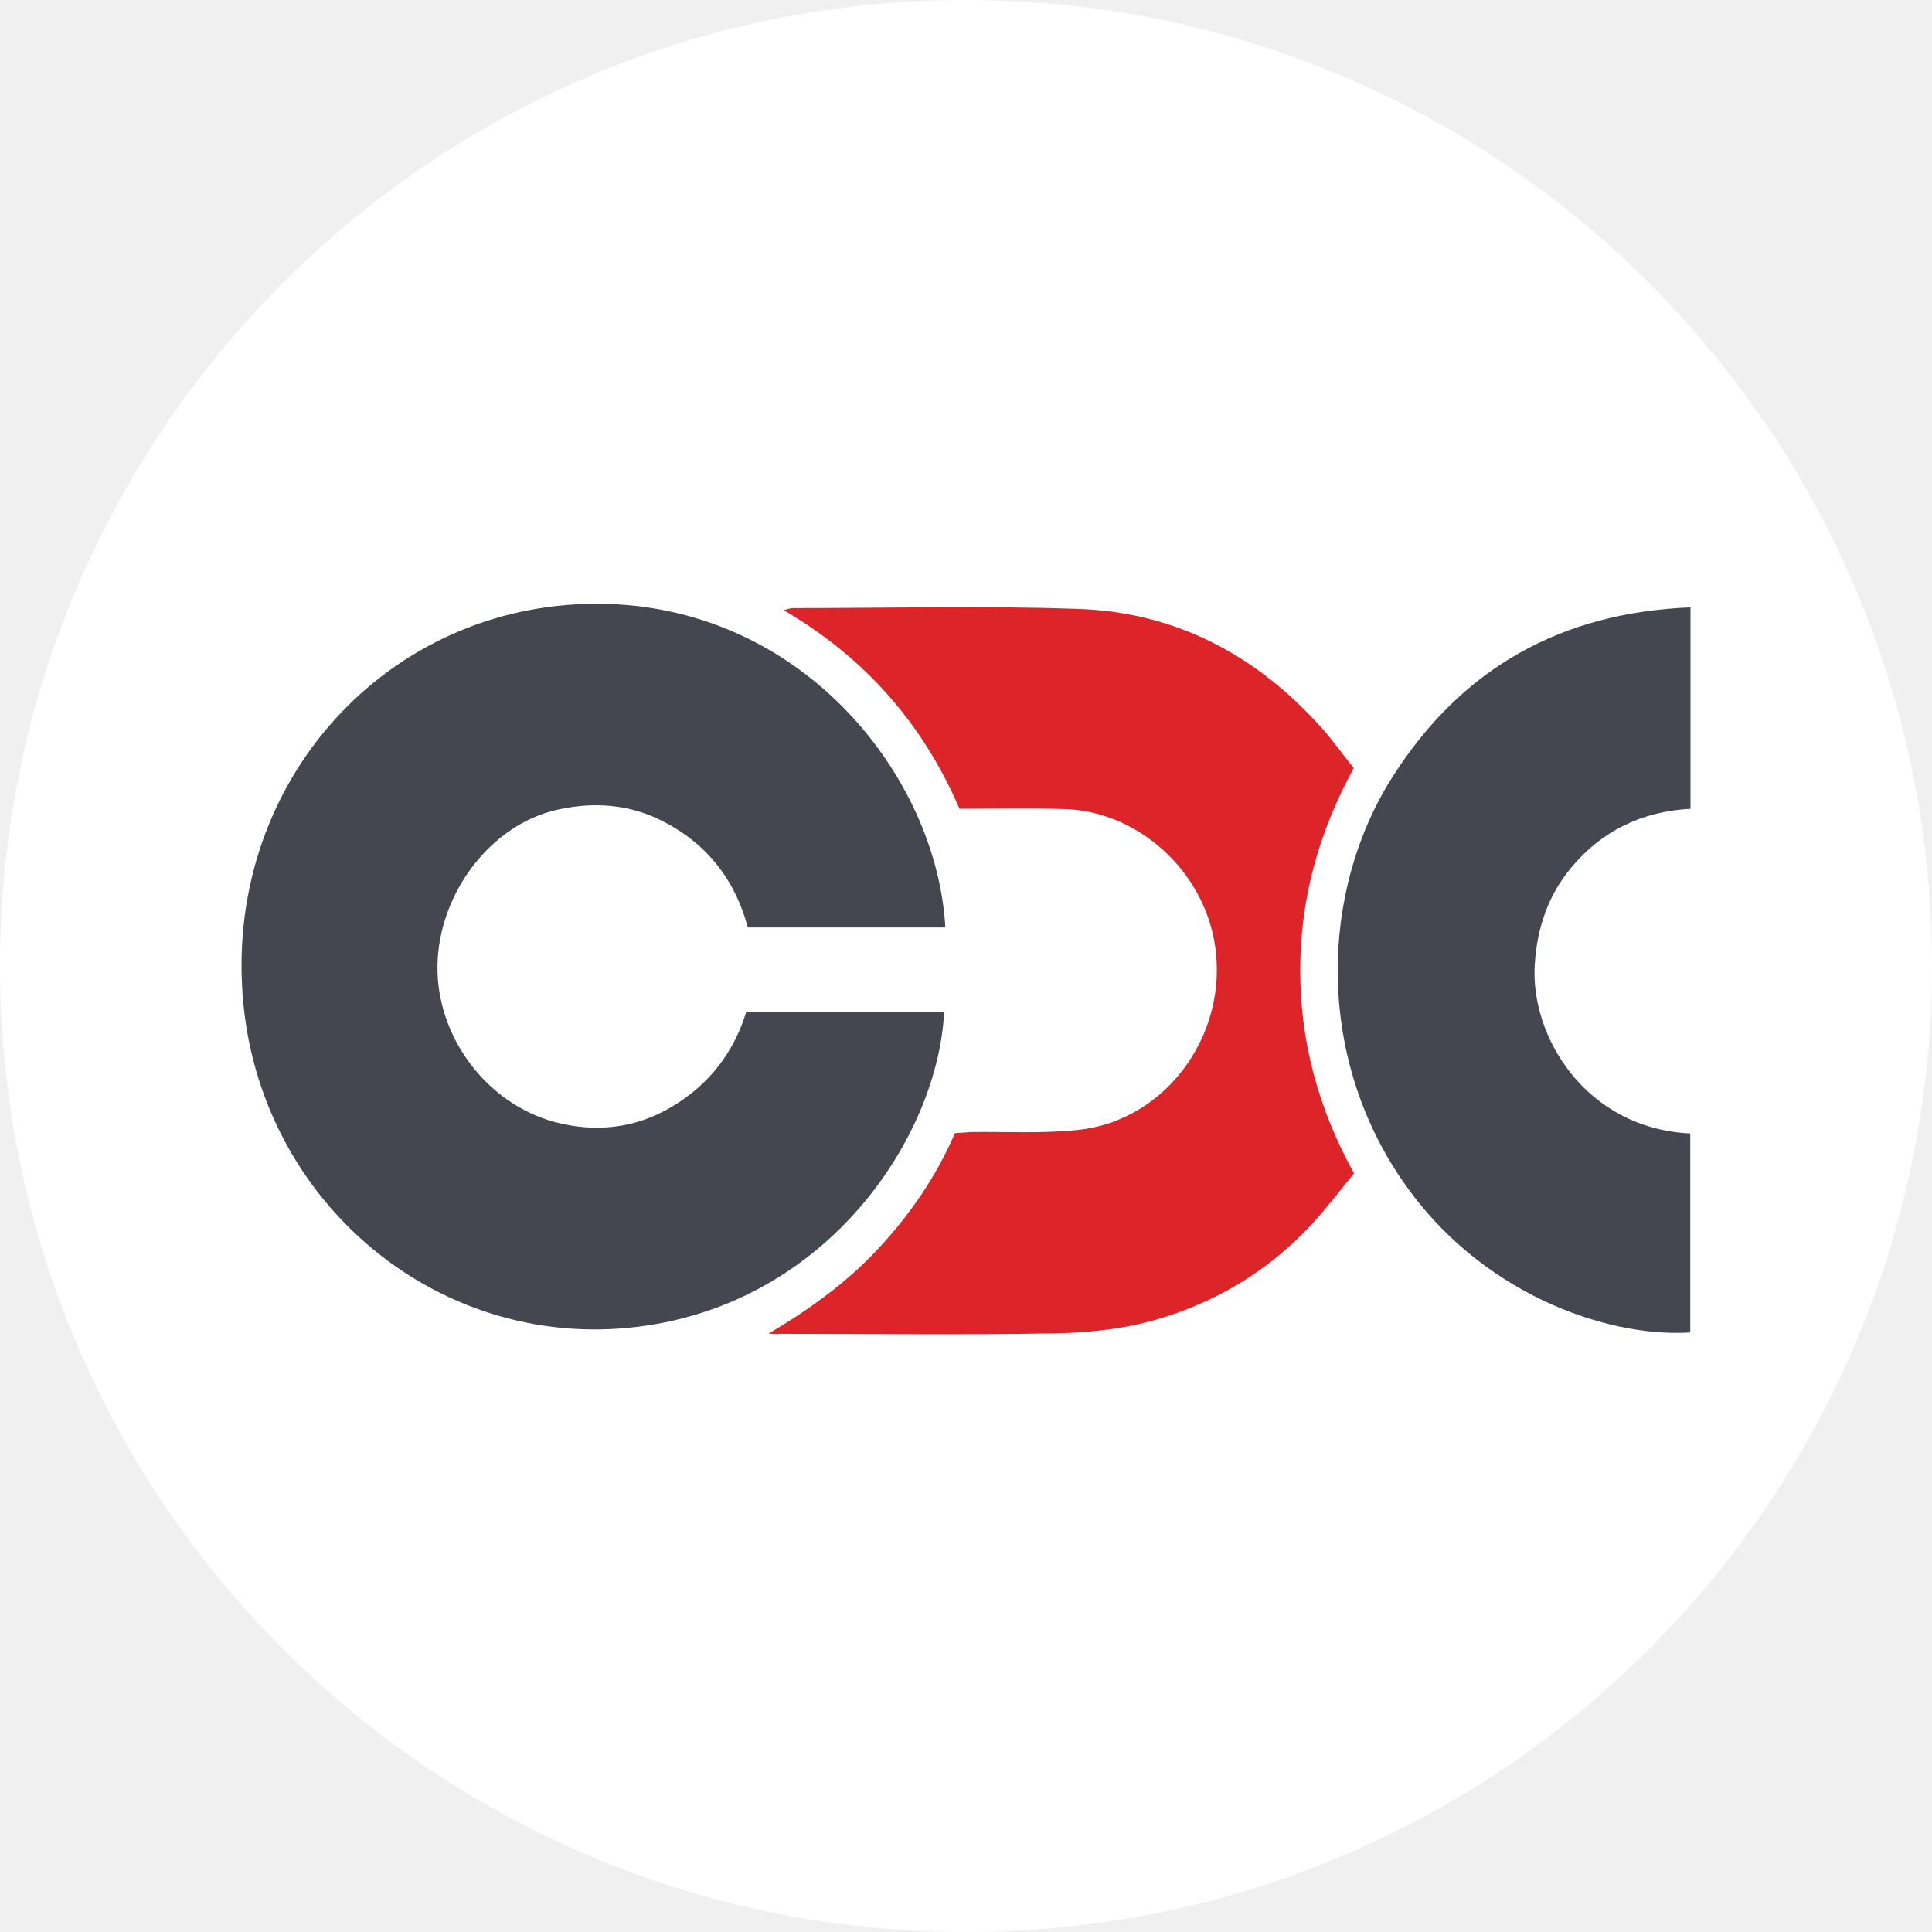
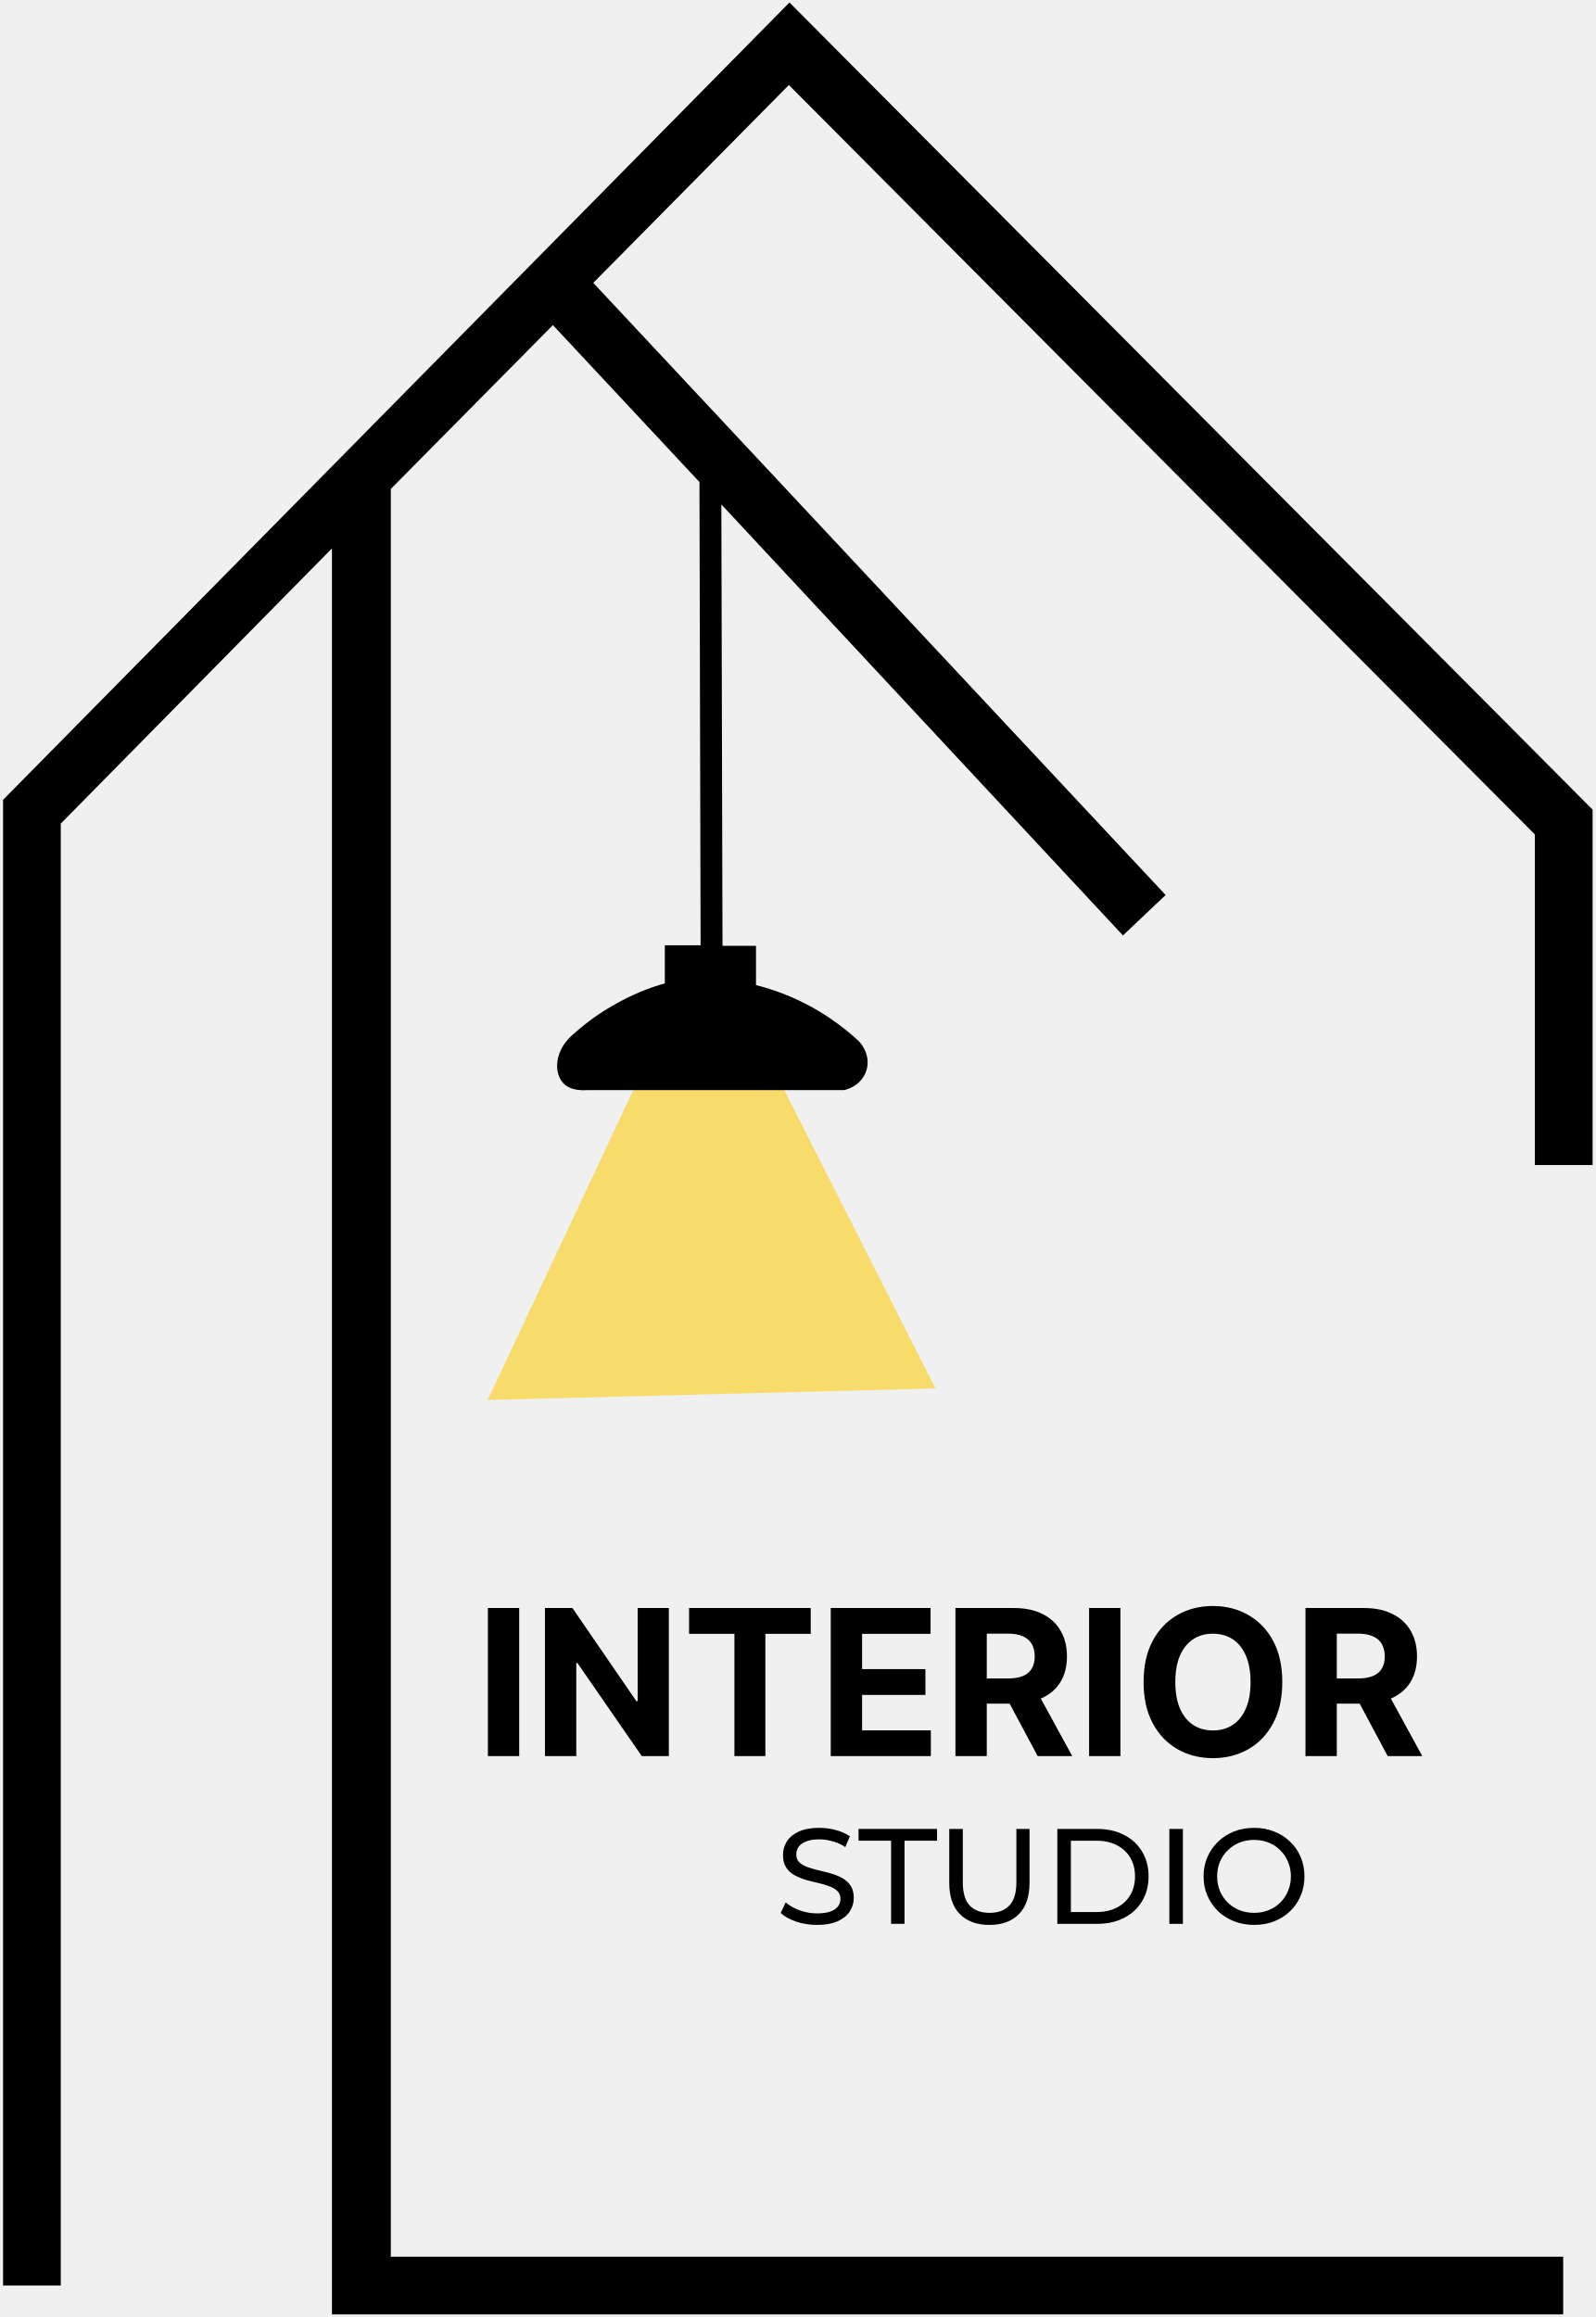
- <svg xmlns="http://www.w3.org/2000/svg" width="16" height="16" viewBox="0 0 16 16" fill="none">
-   <rect width="16" height="16" rx="8" fill="white" />
-   <path d="M6.366 11.044C6.701 10.845 7.012 10.623 7.274 10.34C7.534 10.061 7.752 9.747 7.908 9.385C7.953 9.382 7.997 9.378 8.039 9.375C8.337 9.371 8.636 9.389 8.931 9.357C9.692 9.275 10.216 8.502 10.045 7.739C9.914 7.159 9.39 6.714 8.809 6.7C8.524 6.693 8.241 6.698 7.946 6.698C7.642 5.991 7.162 5.446 6.49 5.053C6.53 5.043 6.546 5.036 6.563 5.036C7.356 5.036 8.147 5.015 8.938 5.043C9.736 5.072 10.405 5.423 10.946 6.029C11.04 6.134 11.122 6.251 11.211 6.361C10.923 6.89 10.768 7.438 10.768 8.034C10.768 8.631 10.918 9.179 11.213 9.717C11.103 9.853 10.993 9.996 10.874 10.127C10.506 10.529 10.052 10.798 9.537 10.939C9.28 11.009 9.006 11.037 8.739 11.042C7.979 11.056 7.218 11.046 6.457 11.046C6.427 11.051 6.397 11.046 6.366 11.044Z" fill="#DD2428" />
-   <path d="M14 5.03V6.698C13.6 6.72 13.265 6.879 13.01 7.188C12.82 7.417 12.729 7.686 12.71 7.99C12.673 8.585 13.132 9.345 13.998 9.387V11.035C13.286 11.079 12.242 10.698 11.613 9.776C10.894 8.728 10.934 7.375 11.531 6.436C12.107 5.528 12.935 5.072 14 5.03Z" fill="#444750" />
-   <path d="M7.829 7.681H6.193C6.083 7.269 5.837 6.971 5.465 6.789C5.196 6.658 4.91 6.641 4.62 6.705C4.07 6.824 3.633 7.393 3.623 7.997C3.614 8.579 4.023 9.136 4.59 9.291C4.929 9.382 5.264 9.347 5.57 9.162C5.87 8.982 6.076 8.72 6.181 8.378H7.819C7.77 9.403 6.865 10.793 5.28 10.988C3.588 11.196 2.083 9.895 2.004 8.151C1.919 6.386 3.284 4.959 5.016 5.001C6.666 5.043 7.759 6.44 7.829 7.681Z" fill="#444750" />
+ <svg xmlns="http://www.w3.org/2000/svg" width="376" height="546" viewBox="0 0 376 546" fill="none">
+   <path d="M122.344 378.928V413.83H114.965V378.928H122.344ZM157.608 378.928V413.83H151.235L136.05 391.863H135.795V413.83H128.415V378.928H134.891L149.956 400.878H150.263V378.928H157.608ZM162.376 385.012V378.928H191.04V385.012H180.355V413.83H173.061V385.012H162.376ZM195.761 413.83V378.928H219.279V385.012H203.14V393.329H218.069V399.413H203.14V407.746H219.347V413.83H195.761ZM225.145 413.83V378.928H238.915C241.551 378.928 243.8 379.4 245.664 380.343C247.538 381.274 248.964 382.598 249.941 384.314C250.93 386.018 251.424 388.023 251.424 390.329C251.424 392.647 250.924 394.641 249.924 396.311C248.924 397.97 247.476 399.242 245.579 400.128C243.693 401.015 241.409 401.458 238.728 401.458H229.508V395.527H237.535C238.944 395.527 240.114 395.334 241.045 394.948C241.977 394.561 242.67 393.982 243.124 393.209C243.59 392.437 243.823 391.477 243.823 390.329C243.823 389.17 243.59 388.193 243.124 387.398C242.67 386.603 241.971 386.001 241.028 385.592C240.097 385.171 238.921 384.961 237.501 384.961H232.524V413.83H225.145ZM243.994 397.947L252.668 413.83H244.522L236.035 397.947H243.994ZM264.018 378.928V413.83H256.639V378.928H264.018ZM302.162 396.379C302.162 400.185 301.44 403.423 299.998 406.093C298.566 408.763 296.612 410.802 294.135 412.211C291.67 413.609 288.898 414.307 285.819 414.307C282.717 414.307 279.934 413.603 277.468 412.194C275.003 410.785 273.054 408.746 271.623 406.076C270.191 403.406 269.476 400.174 269.476 396.379C269.476 392.573 270.191 389.335 271.623 386.665C273.054 383.995 275.003 381.962 277.468 380.564C279.934 379.155 282.717 378.451 285.819 378.451C288.898 378.451 291.67 379.155 294.135 380.564C296.612 381.962 298.566 383.995 299.998 386.665C301.44 389.335 302.162 392.573 302.162 396.379ZM294.681 396.379C294.681 393.914 294.311 391.835 293.573 390.142C292.846 388.449 291.817 387.165 290.488 386.29C289.159 385.416 287.602 384.978 285.819 384.978C284.035 384.978 282.478 385.416 281.149 386.29C279.82 387.165 278.786 388.449 278.048 390.142C277.32 391.835 276.957 393.914 276.957 396.379C276.957 398.845 277.32 400.924 278.048 402.617C278.786 404.309 279.82 405.593 281.149 406.468C282.478 407.343 284.035 407.78 285.819 407.78C287.602 407.78 289.159 407.343 290.488 406.468C291.817 405.593 292.846 404.309 293.573 402.617C294.311 400.924 294.681 398.845 294.681 396.379ZM307.628 413.83V378.928H321.398C324.034 378.928 326.283 379.4 328.147 380.343C330.021 381.274 331.447 382.598 332.424 384.314C333.412 386.018 333.907 388.023 333.907 390.329C333.907 392.647 333.407 394.641 332.407 396.311C331.407 397.97 329.959 399.242 328.061 400.128C326.175 401.015 323.892 401.458 321.21 401.458H311.991V395.527H320.018C321.426 395.527 322.597 395.334 323.528 394.948C324.46 394.561 325.153 393.982 325.607 393.209C326.073 392.437 326.306 391.477 326.306 390.329C326.306 389.17 326.073 388.193 325.607 387.398C325.153 386.603 324.454 386.001 323.511 385.592C322.58 385.171 321.404 384.961 319.983 384.961H315.007V413.83H307.628ZM326.476 397.947L335.151 413.83H327.005L318.518 397.947H326.476Z" fill="black" />
+   <path d="M192.525 453.606C190.821 453.606 189.191 453.35 187.637 452.839C186.082 452.306 184.857 451.625 183.962 450.794L185.144 448.302C185.996 449.047 187.083 449.665 188.403 450.155C189.724 450.645 191.098 450.89 192.525 450.89C193.824 450.89 194.879 450.741 195.688 450.443C196.497 450.144 197.094 449.74 197.477 449.229C197.861 448.696 198.052 448.1 198.052 447.439C198.052 446.673 197.797 446.055 197.285 445.586C196.796 445.118 196.146 444.745 195.336 444.468C194.548 444.17 193.675 443.914 192.717 443.701C191.758 443.488 190.789 443.243 189.809 442.966C188.851 442.668 187.967 442.295 187.157 441.848C186.369 441.401 185.73 440.804 185.24 440.059C184.75 439.292 184.505 438.312 184.505 437.119C184.505 435.969 184.804 434.915 185.4 433.956C186.018 432.977 186.955 432.199 188.212 431.624C189.49 431.028 191.108 430.729 193.068 430.729C194.367 430.729 195.656 430.9 196.934 431.241C198.212 431.581 199.32 432.071 200.257 432.71L199.202 435.266C198.244 434.627 197.232 434.169 196.167 433.893C195.102 433.594 194.069 433.445 193.068 433.445C191.811 433.445 190.778 433.605 189.969 433.924C189.159 434.244 188.563 434.67 188.18 435.202C187.818 435.735 187.637 436.331 187.637 436.992C187.637 437.78 187.881 438.408 188.371 438.877C188.883 439.345 189.532 439.718 190.32 439.995C191.13 440.272 192.014 440.527 192.972 440.762C193.931 440.975 194.889 441.22 195.848 441.497C196.827 441.774 197.711 442.136 198.5 442.583C199.309 443.03 199.959 443.627 200.448 444.372C200.938 445.118 201.183 446.076 201.183 447.248C201.183 448.377 200.874 449.431 200.257 450.411C199.639 451.369 198.681 452.147 197.381 452.743C196.103 453.318 194.484 453.606 192.525 453.606Z" fill="black" />
+   <path d="M209.977 453.35V433.765H202.309V430.985H220.808V433.765H213.14V453.35H209.977Z" fill="black" />
+   <path d="M233.142 453.606C230.202 453.606 227.891 452.764 226.209 451.082C224.526 449.399 223.685 446.939 223.685 443.701V430.985H226.88V443.573C226.88 446.065 227.423 447.887 228.509 449.037C229.617 450.187 231.171 450.762 233.174 450.762C235.197 450.762 236.752 450.187 237.838 449.037C238.946 447.887 239.5 446.065 239.5 443.573V430.985H242.599V443.701C242.599 446.939 241.758 449.399 240.075 451.082C238.413 452.764 236.102 453.606 233.142 453.606ZM249.149 453.35V430.985H258.574C260.96 430.985 263.058 431.454 264.869 432.391C266.7 433.328 268.117 434.638 269.118 436.321C270.14 438.003 270.652 439.952 270.652 442.168C270.652 444.383 270.14 446.332 269.118 448.014C268.117 449.697 266.7 451.007 264.869 451.944C263.058 452.881 260.96 453.35 258.574 453.35H249.149ZM252.344 450.57H258.383C260.236 450.57 261.833 450.219 263.175 449.516C264.538 448.813 265.593 447.833 266.338 446.577C267.084 445.299 267.457 443.829 267.457 442.168C267.457 440.485 267.084 439.015 266.338 437.758C265.593 436.502 264.538 435.522 263.175 434.819C261.833 434.116 260.236 433.765 258.383 433.765H252.344V450.57ZM275.545 453.35V430.985H278.74V453.35H275.545ZM295.532 453.606C293.828 453.606 292.241 453.318 290.772 452.743C289.323 452.168 288.067 451.369 287.002 450.347C285.937 449.303 285.106 448.089 284.51 446.704C283.913 445.32 283.615 443.808 283.615 442.168C283.615 440.527 283.913 439.015 284.51 437.631C285.106 436.246 285.937 435.043 287.002 434.02C288.067 432.977 289.323 432.167 290.772 431.592C292.22 431.017 293.807 430.729 295.532 430.729C297.236 430.729 298.802 431.017 300.229 431.592C301.677 432.146 302.934 432.945 303.999 433.988C305.085 435.011 305.916 436.214 306.491 437.599C307.088 438.983 307.386 440.506 307.386 442.168C307.386 443.829 307.088 445.352 306.491 446.736C305.916 448.121 305.085 449.335 303.999 450.379C302.934 451.401 301.677 452.2 300.229 452.775C298.802 453.329 297.236 453.606 295.532 453.606ZM295.532 450.762C296.768 450.762 297.907 450.549 298.951 450.123C300.016 449.697 300.932 449.101 301.699 448.334C302.487 447.546 303.094 446.63 303.52 445.586C303.967 444.543 304.191 443.403 304.191 442.168C304.191 440.932 303.967 439.793 303.52 438.749C303.094 437.705 302.487 436.8 301.699 436.033C300.932 435.245 300.016 434.638 298.951 434.212C297.907 433.786 296.768 433.573 295.532 433.573C294.276 433.573 293.115 433.786 292.05 434.212C291.006 434.638 290.09 435.245 289.302 436.033C288.514 436.8 287.896 437.705 287.449 438.749C287.023 439.793 286.81 440.932 286.81 442.168C286.81 443.403 287.023 444.543 287.449 445.586C287.896 446.63 288.514 447.546 289.302 448.334C290.09 449.101 291.006 449.697 292.05 450.123C293.115 450.549 294.276 450.762 295.532 450.762Z" fill="black" />
+   <path fill-rule="evenodd" clip-rule="evenodd" d="M150 255.26H183.99L220.43 327.18L114.92 329.9L150 255.26Z" fill="#F7DB6B" />
+   <path d="M0.721 538.59H14.321V194.08L78.221 129.23V545.39H368.351V531.79H92.091V115.22L130.291 76.61L164.821 113.59L165.091 222.76H156.661V231.73C153.261 232.68 148.911 234.31 144.291 237.03C140.211 239.34 137.081 241.92 134.641 244.1C130.701 247.77 130.431 252.8 132.741 255.25C134.641 257.29 138.041 256.88 138.451 256.88H198.811C199.081 256.88 202.341 256.2 203.841 253.07C205.061 250.49 204.381 247.5 202.341 245.32C200.441 243.55 198.261 241.79 195.681 240.02C189.291 235.67 183.041 233.36 178.141 232.13V222.88H170.251L169.981 118.87L264.611 220.43L274.671 210.91L139.801 66.66L185.891 20.03L361.681 196.64V274.54H375.281V190.79L186.031 0.59L0.721 188.48V538.59Z" fill="black" />
</svg>
